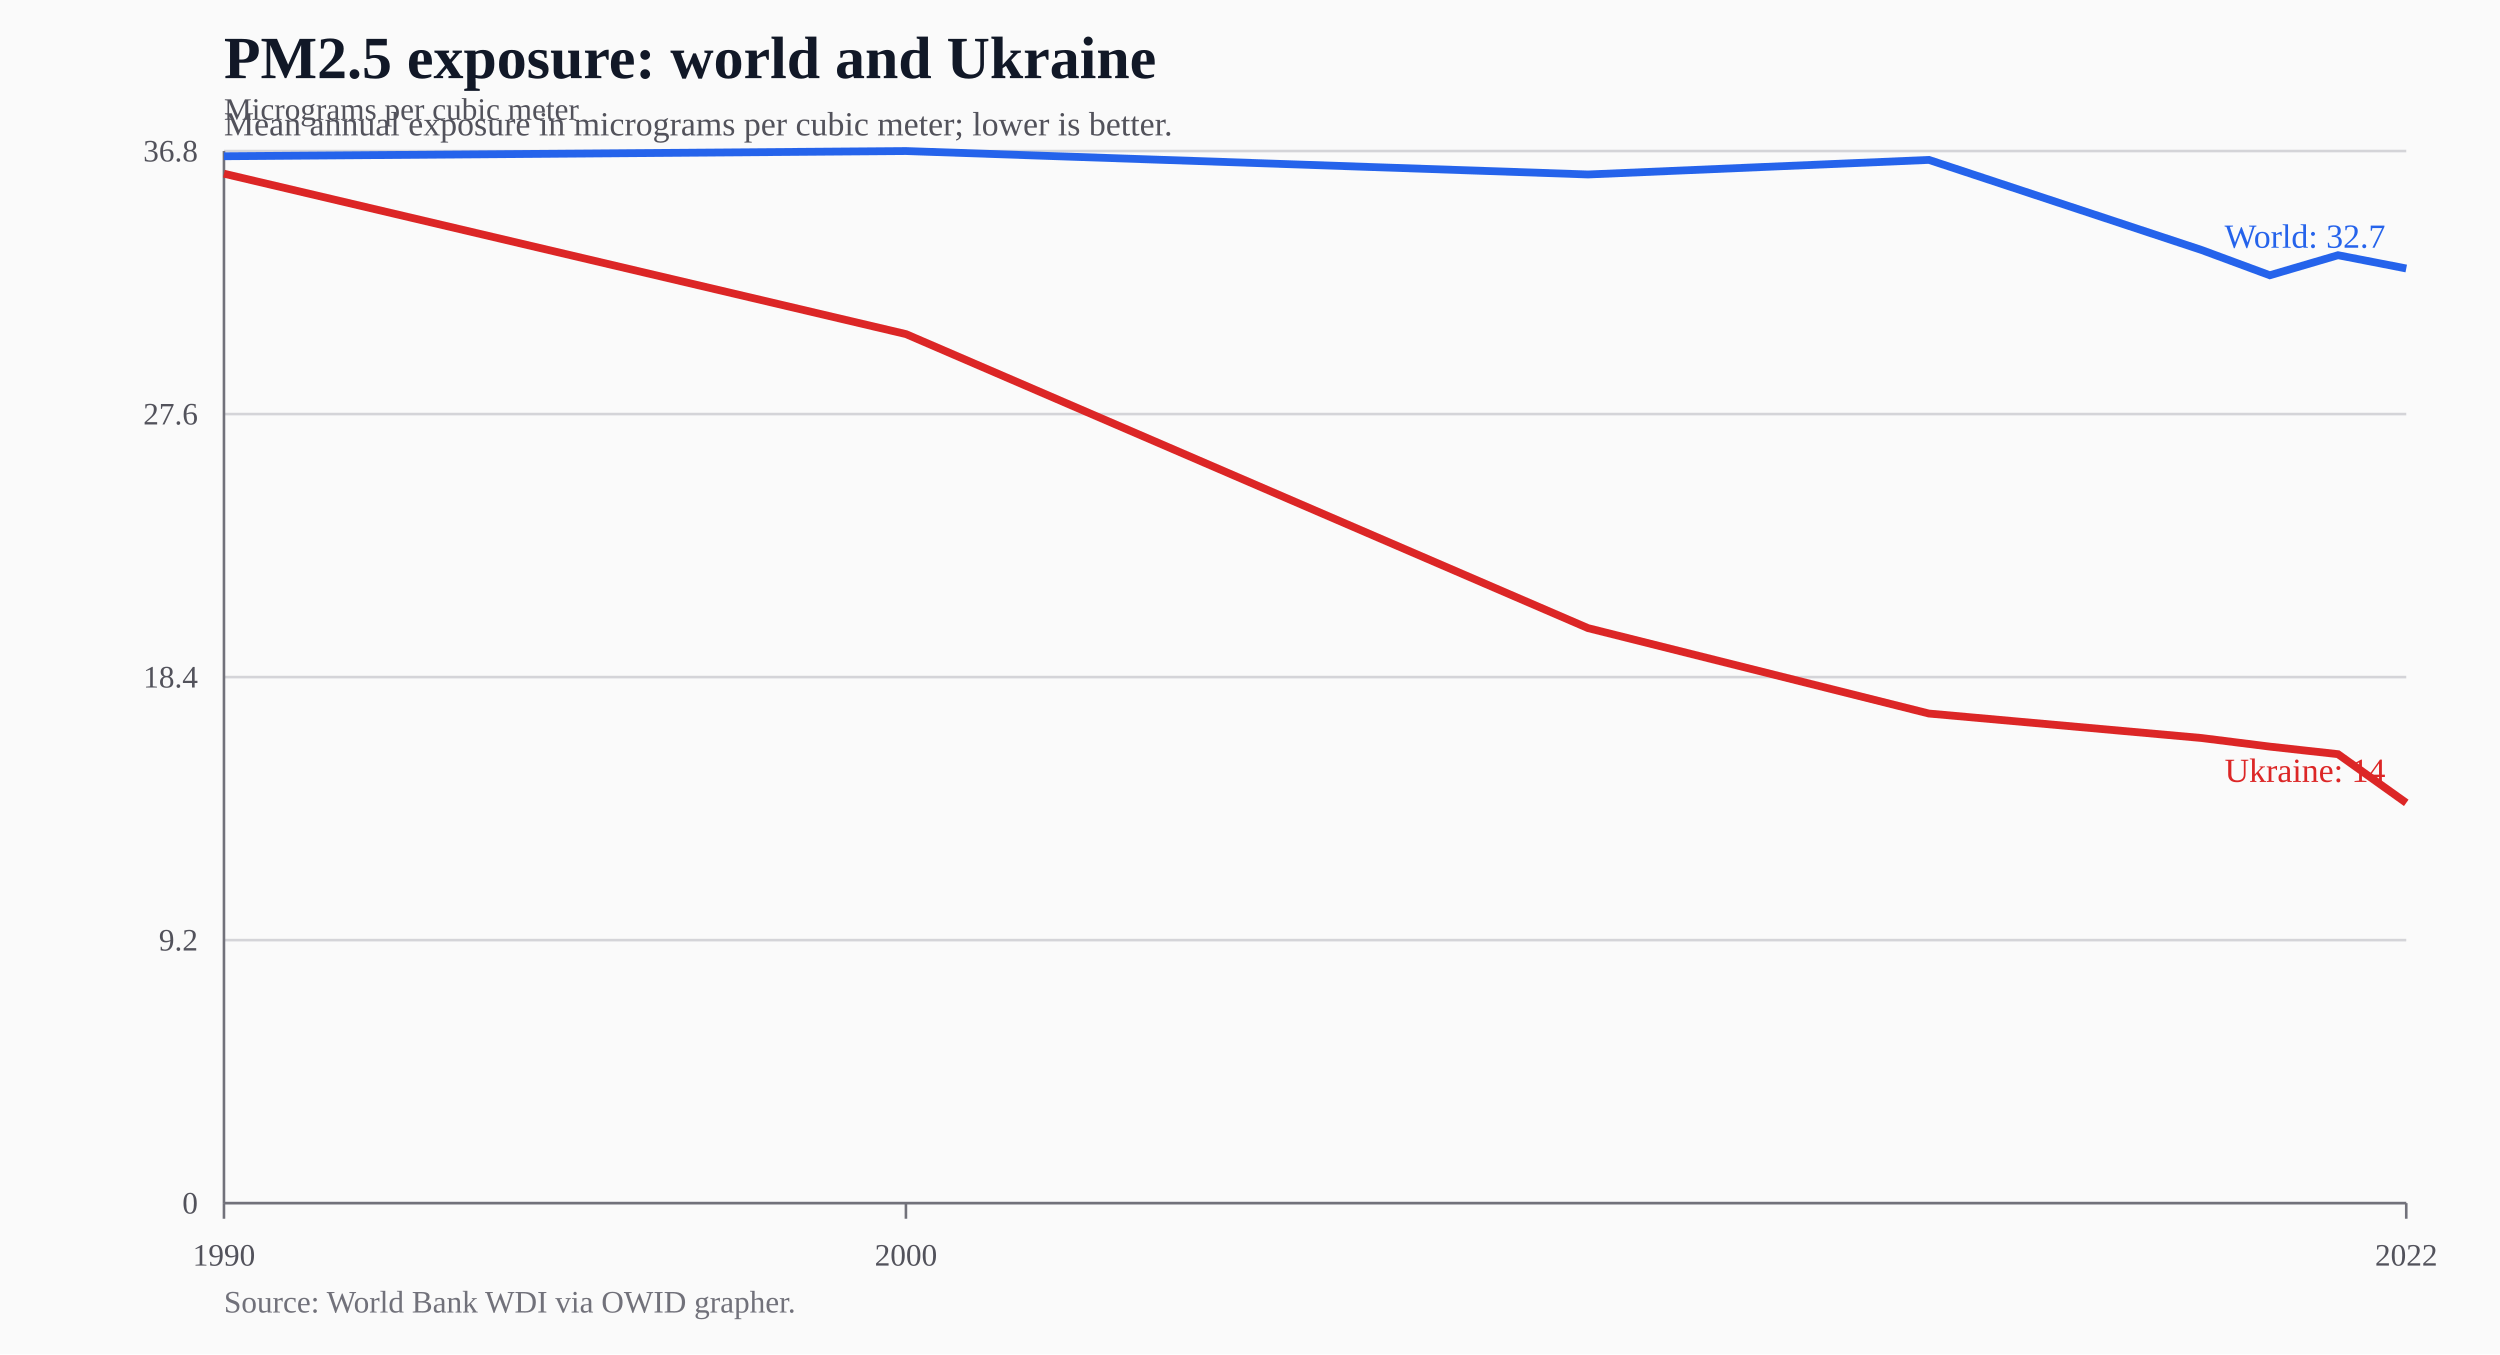
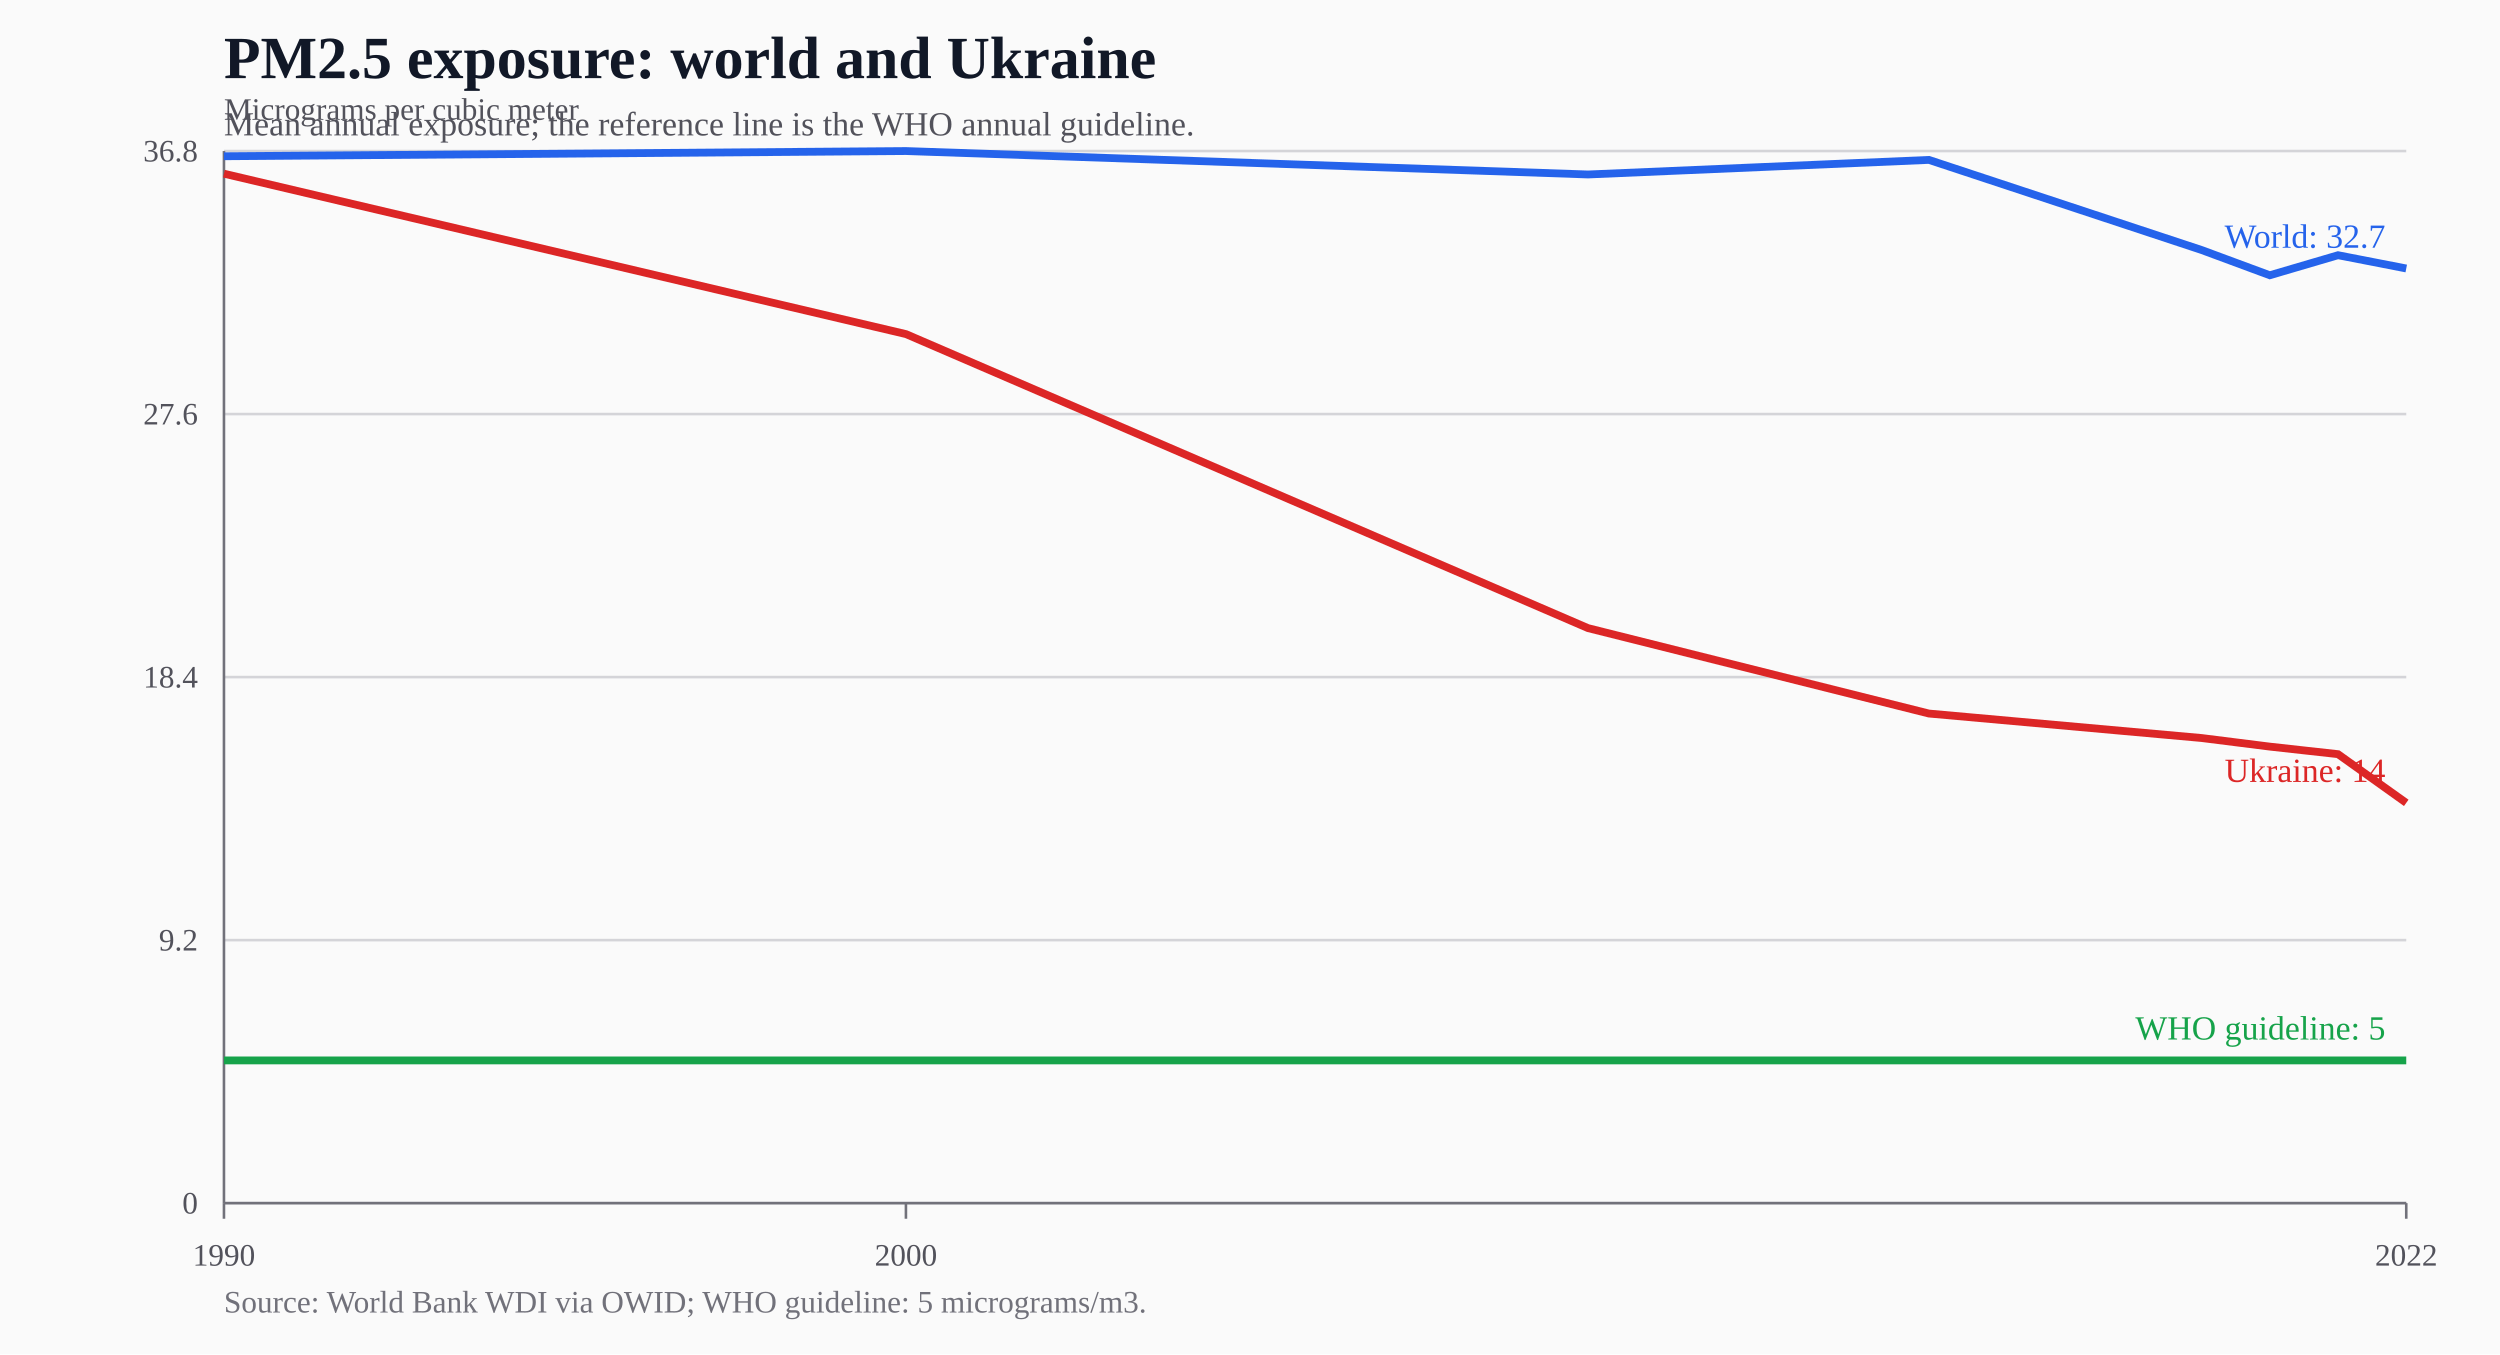
<svg xmlns="http://www.w3.org/2000/svg" width="960" height="520" viewBox="0 0 960 520" role="img" aria-label="PM2.5 exposure: world and Ukraine">
  <rect width="100%" height="100%" fill="#fafafa" />
  <text x="86" y="30" font-size="23" font-weight="700" fill="#111827">PM2.5 exposure: world and Ukraine</text>
-   <text x="86" y="52" font-size="13" fill="#52525b">Mean annual exposure in micrograms per cubic meter; lower is better.</text>
+   <text x="86" y="52" font-size="13" fill="#52525b">Mean annual exposure; the reference line is the WHO annual guideline.</text>
  <line x1="86" x2="924" y1="462" y2="462" stroke="#d4d4d8" stroke-width="1" />
  <text x="76" y="466" text-anchor="end" font-size="12" fill="#52525b">0</text>
  <line x1="86" x2="924" y1="361" y2="361" stroke="#d4d4d8" stroke-width="1" />
  <text x="76" y="365" text-anchor="end" font-size="12" fill="#52525b">9.2</text>
  <line x1="86" x2="924" y1="260" y2="260" stroke="#d4d4d8" stroke-width="1" />
  <text x="76" y="264" text-anchor="end" font-size="12" fill="#52525b">18.4</text>
  <line x1="86" x2="924" y1="159" y2="159" stroke="#d4d4d8" stroke-width="1" />
  <text x="76" y="163" text-anchor="end" font-size="12" fill="#52525b">27.6</text>
  <line x1="86" x2="924" y1="58" y2="58" stroke="#d4d4d8" stroke-width="1" />
  <text x="76" y="62" text-anchor="end" font-size="12" fill="#52525b">36.8</text>
  <line x1="86" x2="924" y1="462" y2="462" stroke="#71717a" />
  <line x1="86" x2="86" y1="58" y2="462" stroke="#71717a" />
  <line x1="86" x2="86" y1="462" y2="468" stroke="#71717a" />
  <text x="86" y="486" text-anchor="middle" font-size="12" fill="#52525b">1990</text>
  <line x1="347.875" x2="347.875" y1="462" y2="468" stroke="#71717a" />
  <text x="347.875" y="486" text-anchor="middle" font-size="12" fill="#52525b">2000</text>
  <line x1="924" x2="924" y1="462" y2="468" stroke="#71717a" />
  <text x="924" y="486" text-anchor="middle" font-size="12" fill="#52525b">2022</text>
  <text x="86" y="46" font-size="12" fill="#52525b">Micrograms per cubic meter</text>
  <path d="M86.0,60.0 L347.9,58.0 L609.8,67.0 L740.7,61.4 L845.4,96.0 L871.6,105.7 L897.8,98.0 L924.0,103.1" fill="none" stroke="#2563eb" stroke-width="3" />
  <text x="916" y="95.137" text-anchor="end" font-size="13" fill="#2563eb">World: 32.7</text>
  <path d="M86.0,66.7 L347.9,128.3 L609.8,241.2 L740.7,274.0 L845.4,283.4 L871.6,286.7 L897.8,289.6 L924.0,308.3" fill="none" stroke="#dc2626" stroke-width="3" />
  <text x="916" y="300.253" text-anchor="end" font-size="13" fill="#dc2626">Ukraine: 14</text>
-   <text x="86" y="504" font-size="12" fill="#71717a">Source: World Bank WDI via OWID grapher.</text>
+   <path d="M86.0,407.2 L924.0,407.2" fill="none" stroke="#16a34a" stroke-width="3" />
+   <text x="916" y="399.182" text-anchor="end" font-size="13" fill="#16a34a">WHO guideline: 5</text>
+   <text x="86" y="504" font-size="12" fill="#71717a">Source: World Bank WDI via OWID; WHO guideline: 5 micrograms/m3.</text>
</svg>
